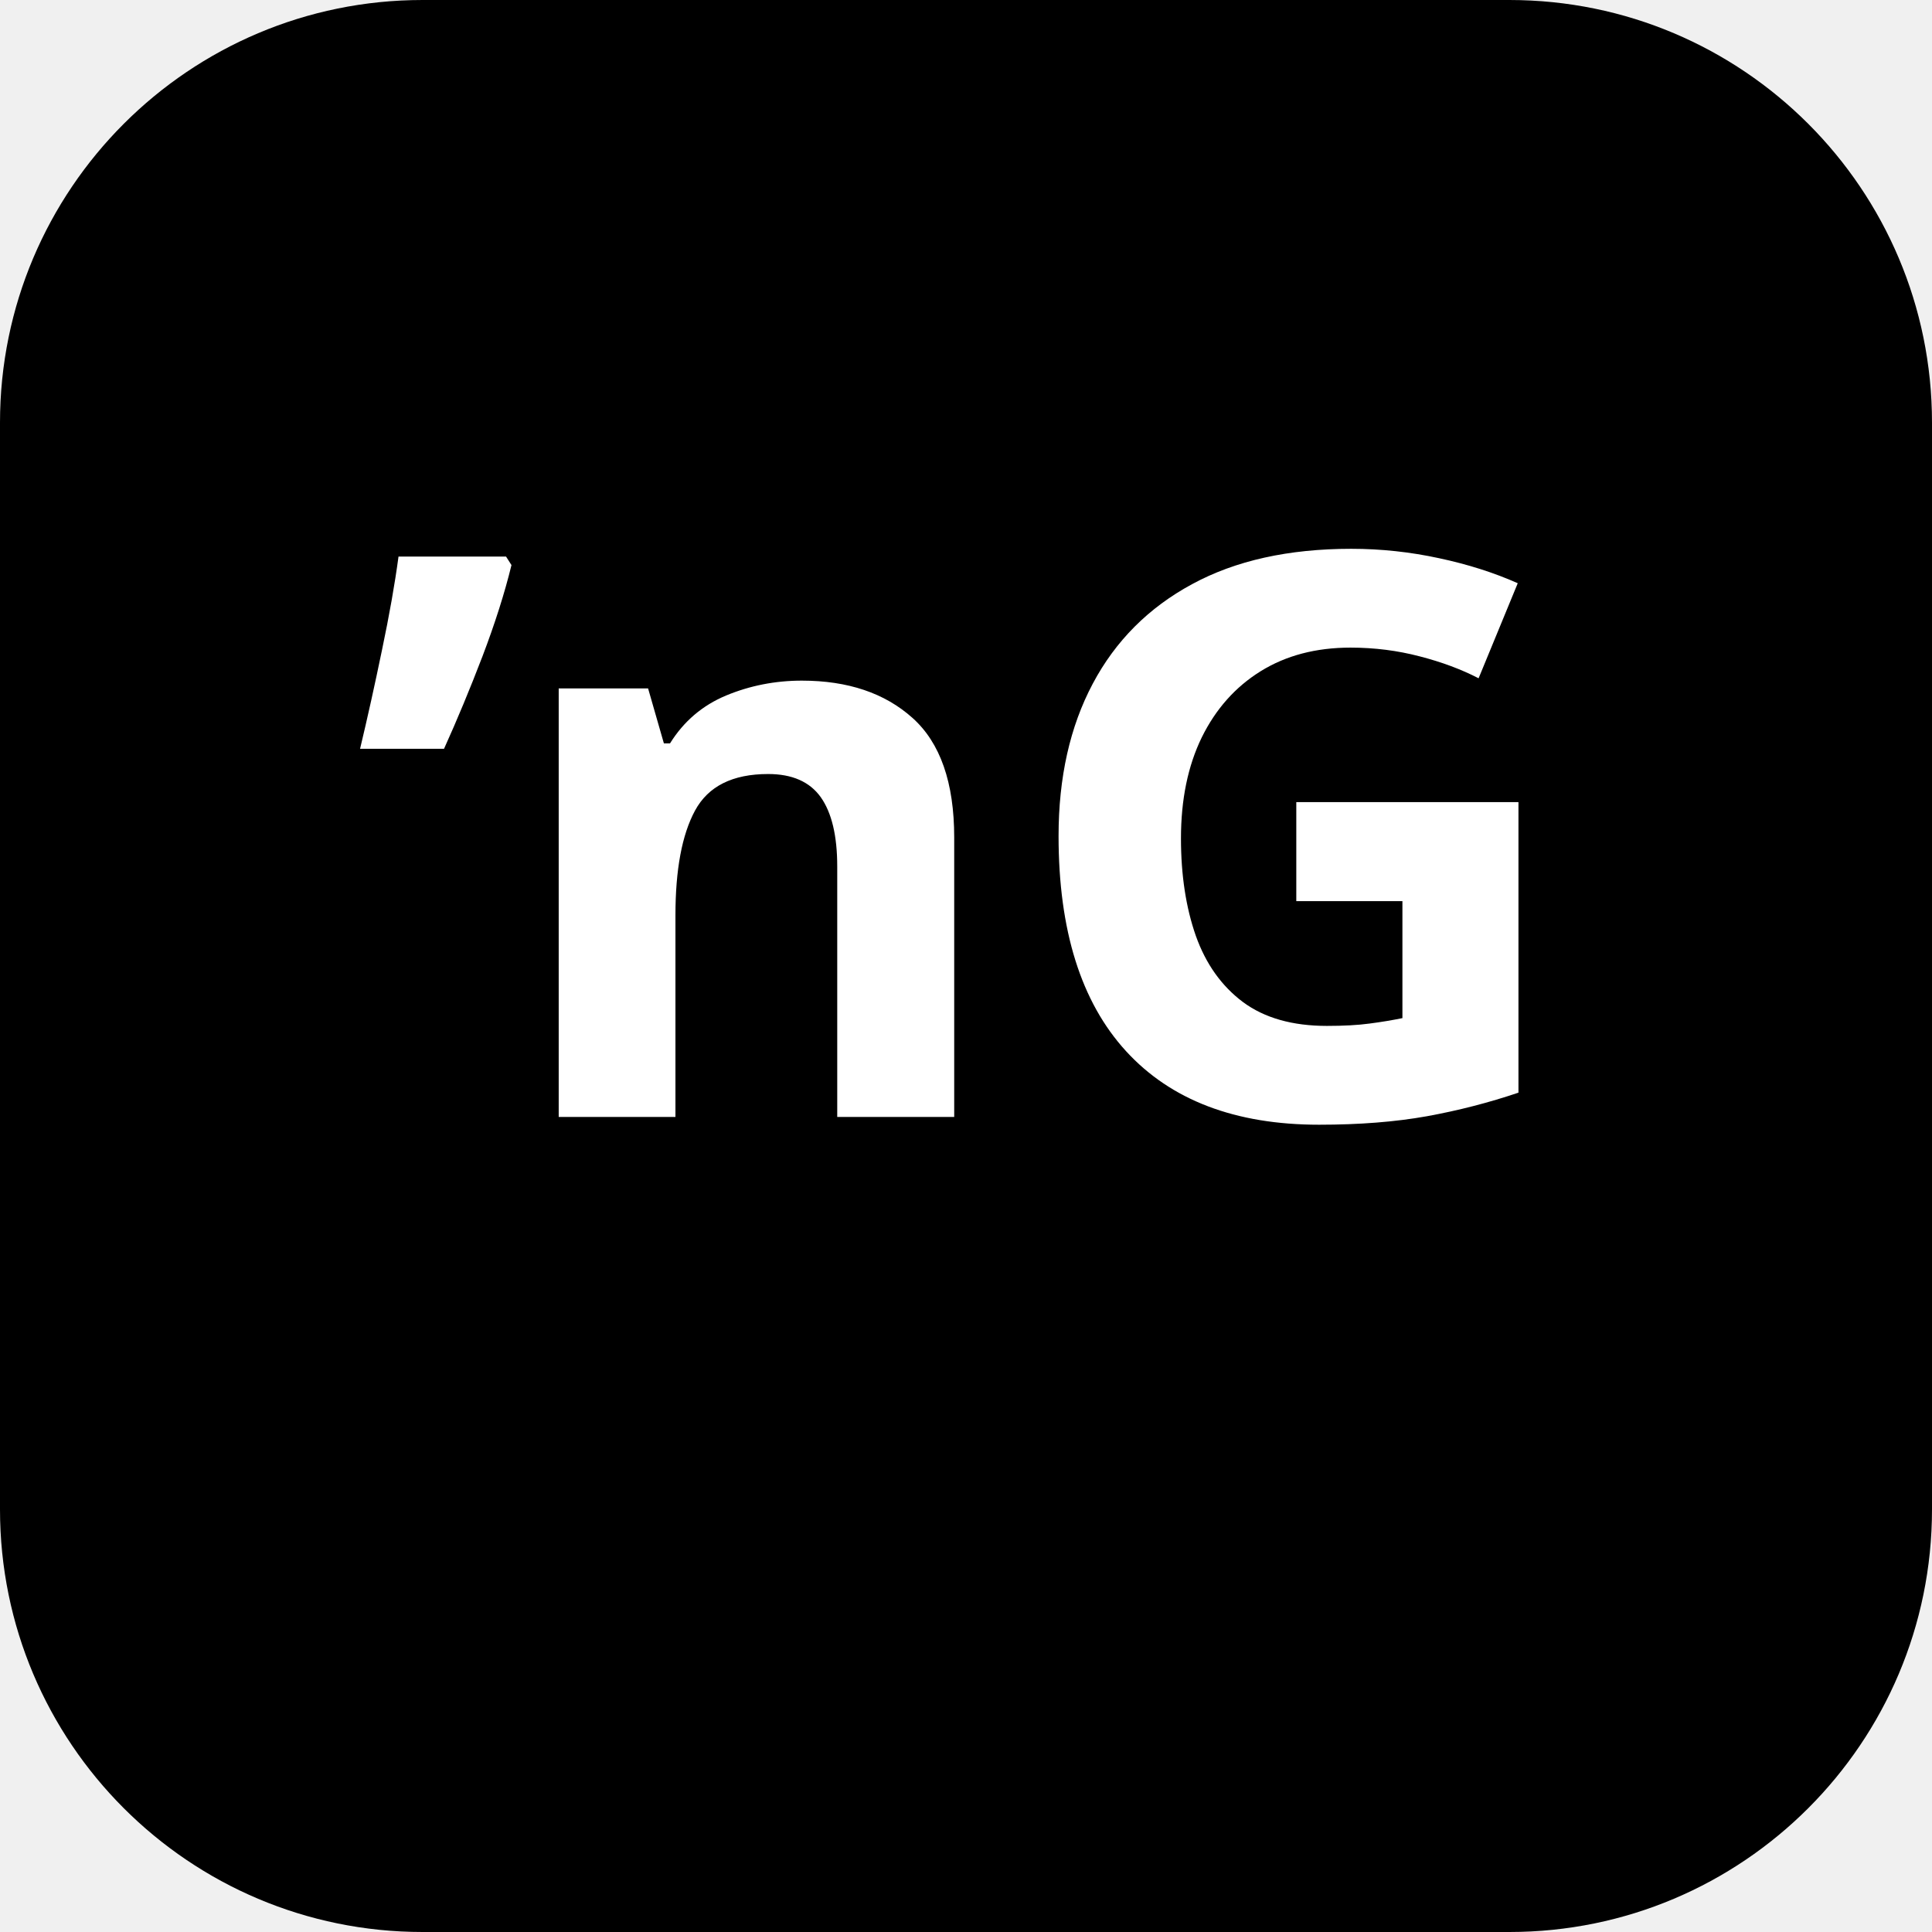
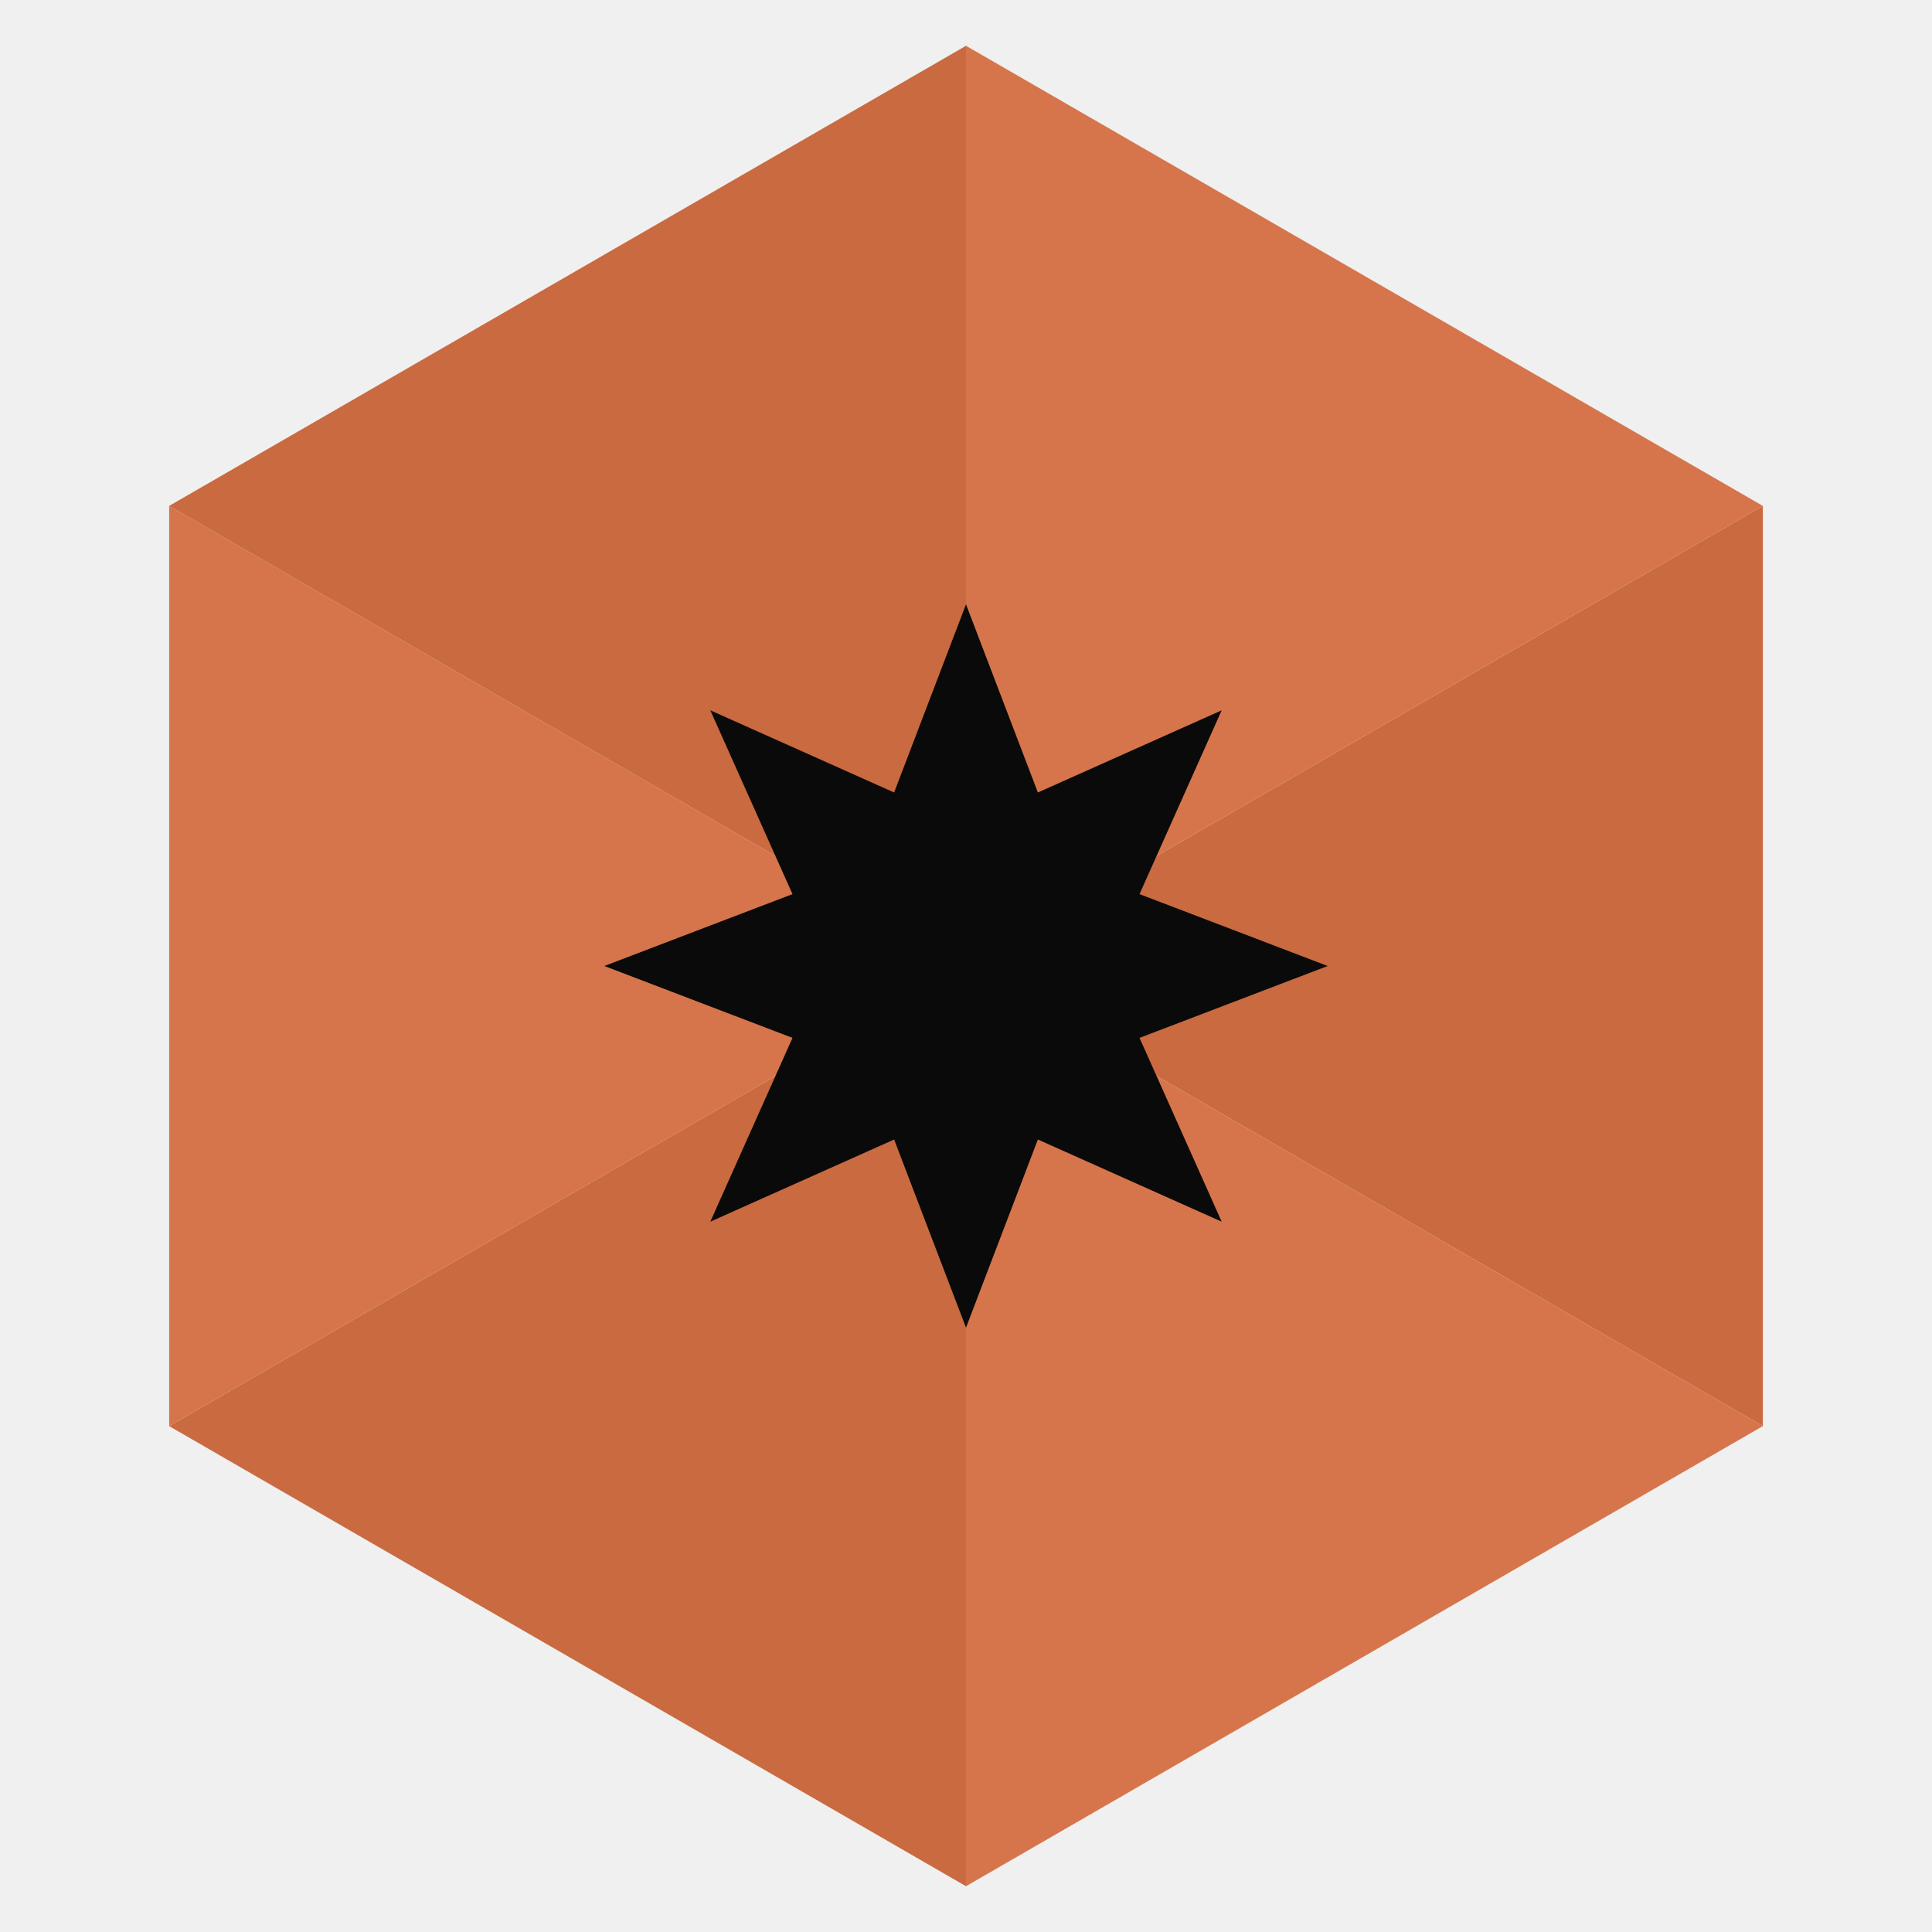
- <svg xmlns="http://www.w3.org/2000/svg" viewBox="0 0 128 128" role="img" aria-label="ndujaGames">
-   <rect width="128" height="128" rx="28" fill="#000000" />
-   <text x="64" y="74" text-anchor="middle" font-family="Nunito, ui-rounded, system-ui, sans-serif" font-size="52" font-weight="800" fill="#ffffff">’nG</text>
+ <svg xmlns="http://www.w3.org/2000/svg" viewBox="0 0 84.40 84.40" role="img" aria-label="ndujaGames">
+   <polygon fill="#ca6a40" points="42.20,42.20 77.01,22.10 77.01,62.30" />
+   <polygon fill="#d6754b" points="42.20,42.20 77.01,62.30 42.20,82.40" />
+   <polygon fill="#ca6a40" points="42.20,42.20 42.20,82.40 7.39,62.30" />
+   <polygon fill="#d6754b" points="42.20,42.20 7.39,62.30 7.39,22.10" />
+   <polygon fill="#ca6a40" points="42.20,42.20 7.39,22.10 42.20,2.00" />
+   <polygon fill="#d6754b" points="42.20,42.20 42.20,2.00 77.01,22.10" />
+   <polygon fill="#0a0a0a" points="42.20,26.40 45.34,34.62 53.37,31.03 49.78,39.06 58.00,42.20 49.78,45.34 53.37,53.37 45.34,49.78 42.20,58.00 39.06,49.78 31.03,53.37 34.62,45.34 26.40,42.20 34.62,39.06 31.03,31.03 39.06,34.62" />
</svg>
